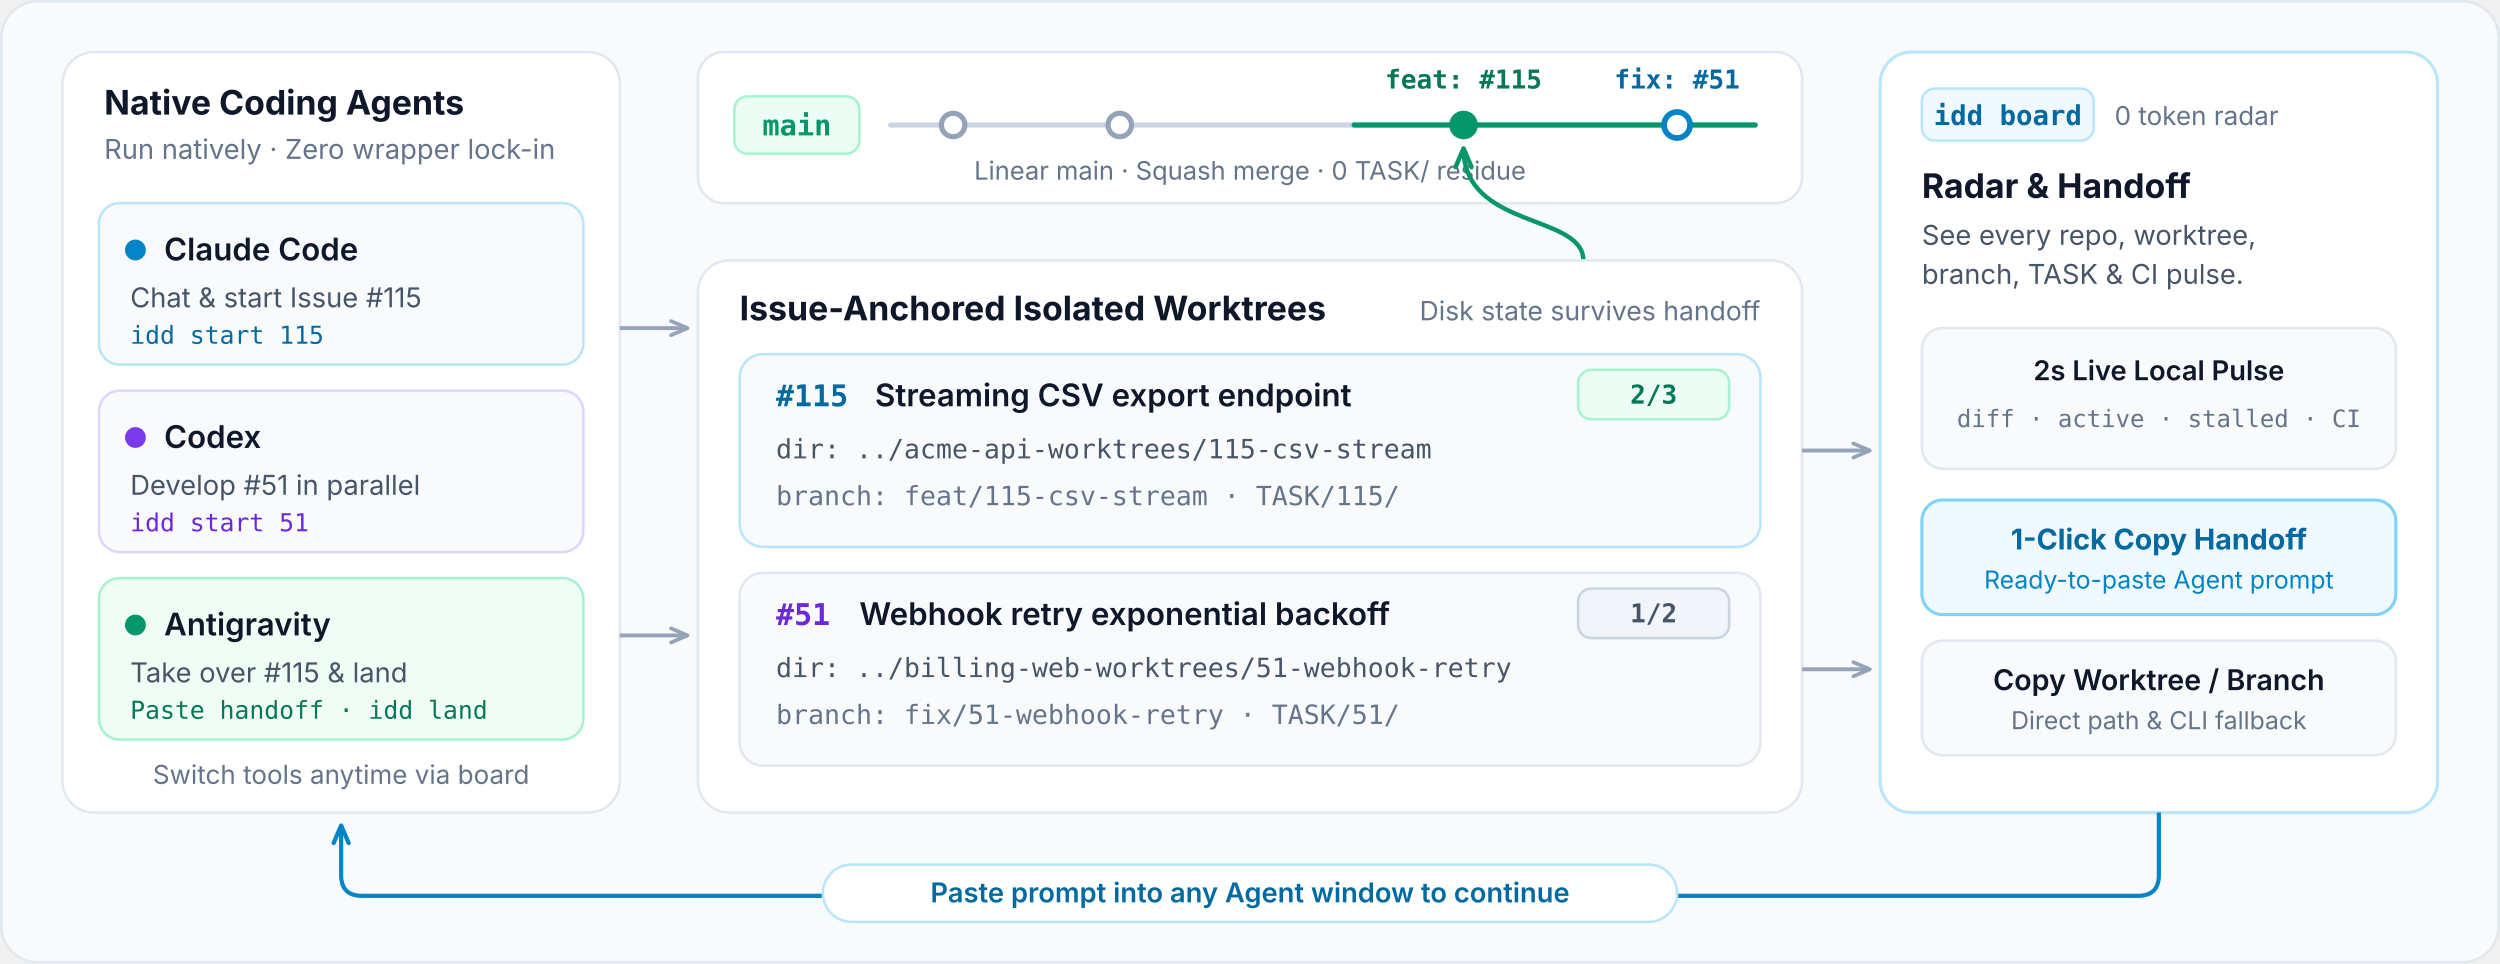
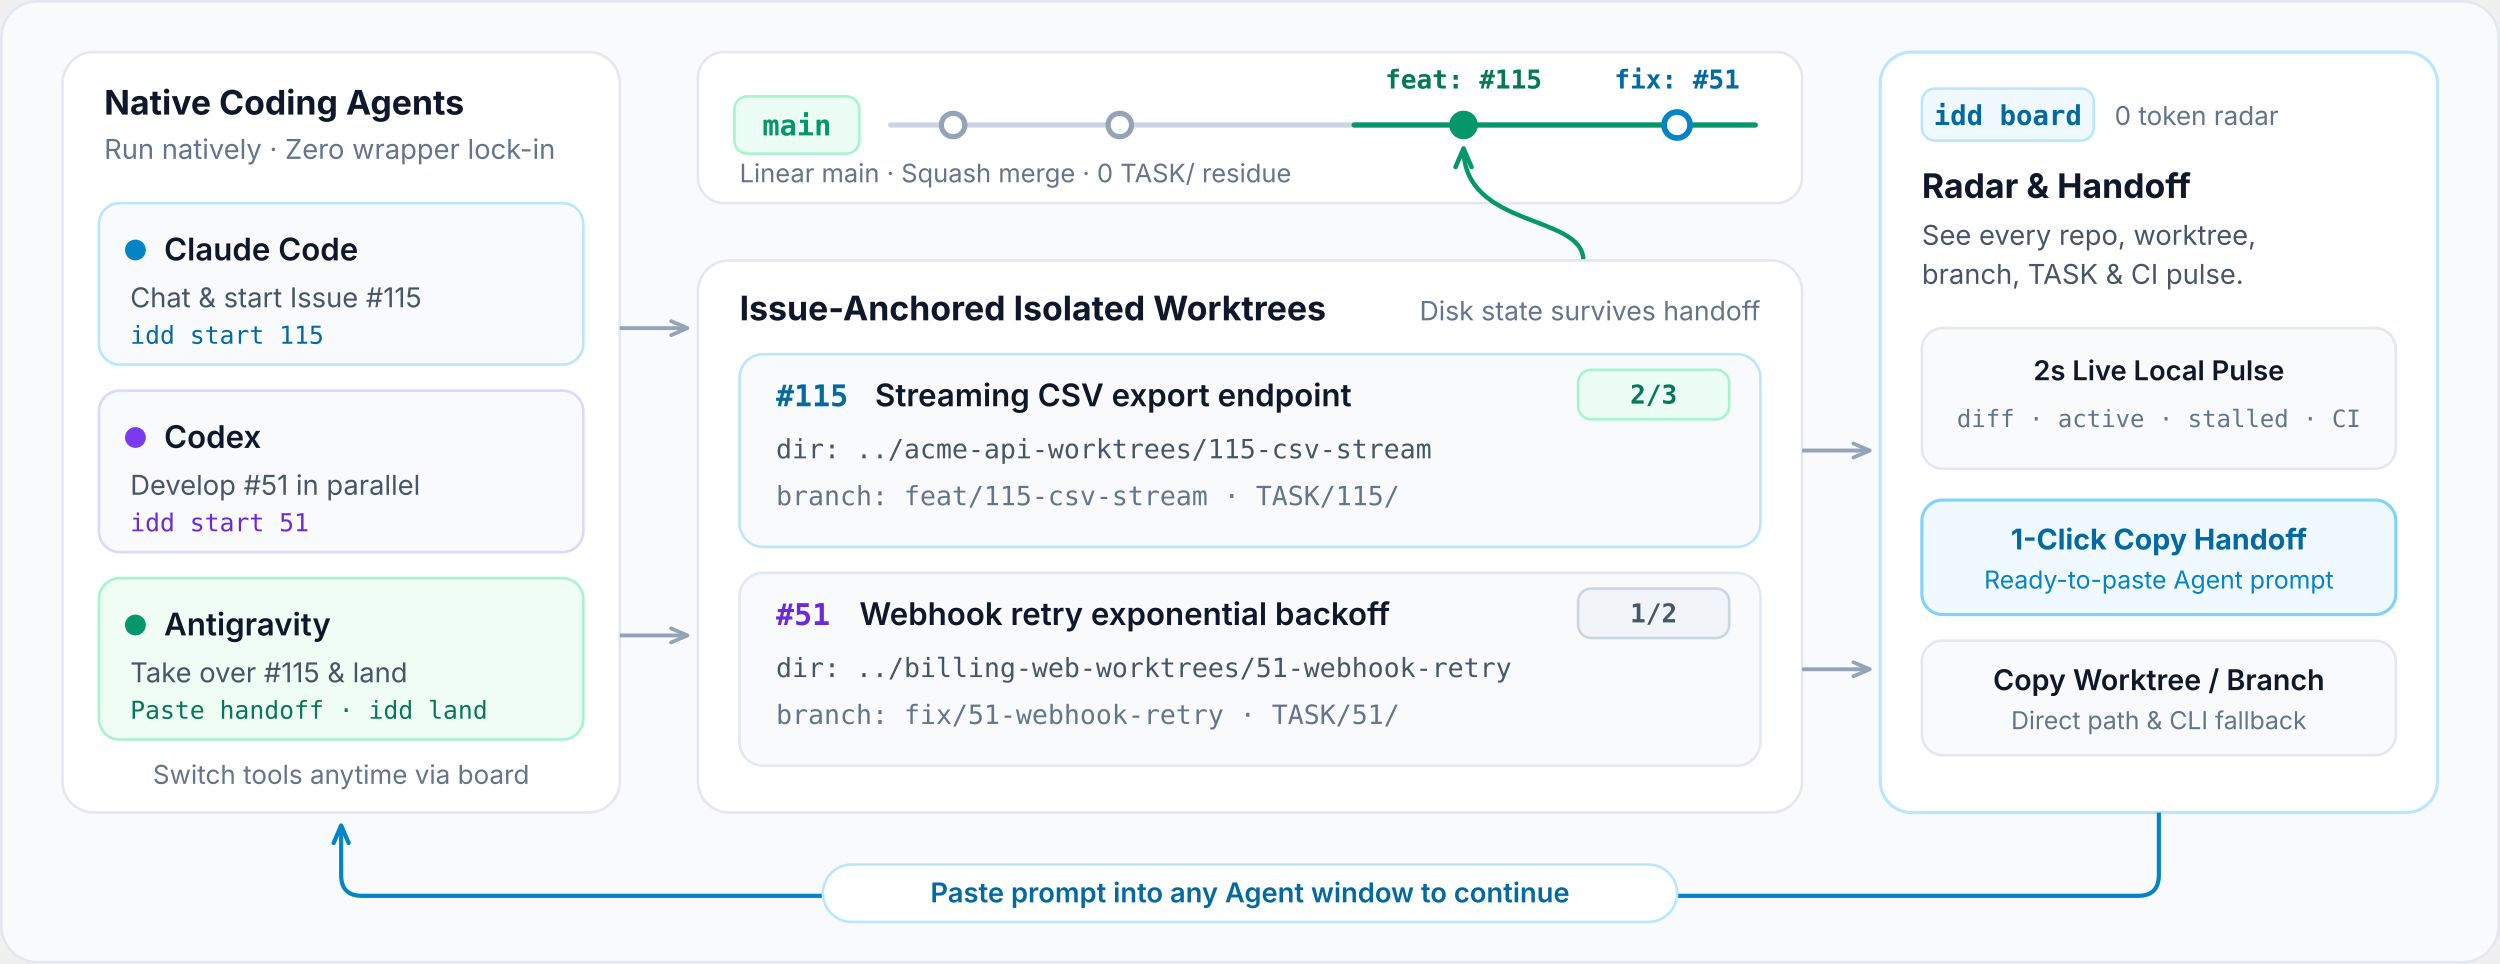
<svg xmlns="http://www.w3.org/2000/svg" viewBox="0 0 960 370" width="100%" role="img" aria-label="IDD Parallel Native Agents and Handoff Architecture (Light)">
  <defs>
    <marker id="arr-muted-l" viewBox="0 0 10 10" refX="8" refY="5" markerWidth="6" markerHeight="6" orient="auto">
      <path d="M 1 2 L 8 5 L 1 8" fill="none" stroke="#94a3b8" stroke-width="1.6" stroke-linecap="round" stroke-linejoin="round" />
    </marker>
    <marker id="arr-accent-l" viewBox="0 0 10 10" refX="8" refY="5" markerWidth="6" markerHeight="6" orient="auto">
      <path d="M 1 2 L 8 5 L 1 8" fill="none" stroke="#0284c7" stroke-width="1.7" stroke-linecap="round" stroke-linejoin="round" />
    </marker>
    <marker id="arr-green-l" viewBox="0 0 10 10" refX="8" refY="5" markerWidth="6" markerHeight="6" orient="auto">
      <path d="M 1 2 L 8 5 L 1 8" fill="none" stroke="#059669" stroke-width="1.7" stroke-linecap="round" stroke-linejoin="round" />
    </marker>
  </defs>
  <style>
    .sans { font-family: -apple-system, BlinkMacSystemFont, "SF Pro Text", "Inter", "Segoe UI", Helvetica, Arial, sans-serif; }
    .mono { font-family: "SF Mono", ui-monospace, SFMono-Regular, Menlo, Monaco, Consolas, monospace; }
  </style>
  <rect x="0.5" y="0.5" width="959" height="369" rx="14" fill="#f8fafc" stroke="#e2e8f0" stroke-width="1" />
  <rect x="24" y="20" width="214" height="292" rx="12" fill="#ffffff" stroke="#e2e8f0" stroke-width="1" />
  <text x="40" y="44" fill="#0f172a" font-size="13" font-weight="650" class="sans">Native Coding Agents</text>
  <text x="40" y="61" fill="#64748b" font-size="10.5" class="sans">Run natively · Zero wrapper lock-in</text>
  <rect x="38" y="78" width="186" height="62" rx="8" fill="#f8fafc" stroke="#bae6fd" stroke-width="1" />
  <circle cx="52" cy="96" r="4" fill="#0284c7" />
  <text x="63" y="100" fill="#0f172a" font-size="12" font-weight="600" class="sans">Claude Code</text>
  <text x="50" y="118" fill="#475569" font-size="10.5" class="sans">Chat &amp; start Issue #115</text>
  <text x="50" y="132" fill="#0369a1" font-size="9.5" class="mono">idd start 115</text>
  <rect x="38" y="150" width="186" height="62" rx="8" fill="#f8fafc" stroke="#ddd6fe" stroke-width="1" />
  <circle cx="52" cy="168" r="4" fill="#7c3aed" />
  <text x="63" y="172" fill="#0f172a" font-size="12" font-weight="600" class="sans">Codex</text>
  <text x="50" y="190" fill="#475569" font-size="10.5" class="sans">Develop #51 in parallel</text>
  <text x="50" y="204" fill="#6d28d9" font-size="9.5" class="mono">idd start 51</text>
  <rect x="38" y="222" width="186" height="62" rx="8" fill="#f0fdf4" stroke="#a7f3d0" stroke-width="1" />
  <circle cx="52" cy="240" r="4" fill="#059669" />
  <text x="63" y="244" fill="#0f172a" font-size="12" font-weight="600" class="sans">Antigravity</text>
  <text x="50" y="262" fill="#475569" font-size="10.5" class="sans">Take over #115 &amp; land</text>
  <text x="50" y="276" fill="#047857" font-size="9.5" class="mono">Paste handoff · idd land</text>
  <text x="131" y="301" text-anchor="middle" fill="#64748b" font-size="10" class="sans">Switch tools anytime via board</text>
  <line x1="238" y1="126" x2="264" y2="126" stroke="#94a3b8" stroke-width="1.5" marker-end="url(#arr-muted-l)" />
  <line x1="238" y1="244" x2="264" y2="244" stroke="#94a3b8" stroke-width="1.5" marker-end="url(#arr-muted-l)" />
  <rect x="268" y="20" width="424" height="58" rx="10" fill="#ffffff" stroke="#e2e8f0" stroke-width="1" />
  <rect x="282" y="37" width="48" height="22" rx="5" fill="#ecfdf5" stroke="#a7f3d0" stroke-width="1" />
  <text x="306" y="52" text-anchor="middle" fill="#059669" font-size="11" font-weight="600" class="mono">main</text>
  <line x1="342" y1="48" x2="674" y2="48" stroke="#cbd5e1" stroke-width="2" stroke-linecap="round" />
  <line x1="520" y1="48" x2="674" y2="48" stroke="#059669" stroke-width="2" stroke-linecap="round" />
  <circle cx="366" cy="48" r="4.5" fill="#ffffff" stroke="#94a3b8" stroke-width="2" />
  <circle cx="430" cy="48" r="4.5" fill="#ffffff" stroke="#94a3b8" stroke-width="2" />
  <circle cx="562" cy="48" r="5.5" fill="#059669" />
  <text x="562" y="34" text-anchor="middle" fill="#047857" font-size="10" font-weight="600" class="mono">feat: #115</text>
  <circle cx="644" cy="48" r="5" fill="#ffffff" stroke="#0284c7" stroke-width="2.2" />
  <text x="644" y="34" text-anchor="middle" fill="#0369a1" font-size="10" font-weight="600" class="mono">fix: #51</text>
-   <text x="480" y="69" text-anchor="middle" fill="#64748b" font-size="9.8" class="sans">Linear main · Squash merge · 0 TASK/ residue</text>
+   <text x="284" y="70" fill="#64748b" font-size="9.8" class="sans">Linear main · Squash merge · 0 TASK/ residue</text>
  <path d="M 608 100 C 608 82, 562 88, 562 57" fill="none" stroke="#059669" stroke-width="1.7" marker-end="url(#arr-green-l)" />
  <rect x="268" y="100" width="424" height="212" rx="12" fill="#ffffff" stroke="#e2e8f0" stroke-width="1" />
  <text x="284" y="123" fill="#0f172a" font-size="13" font-weight="650" class="sans">Issue-Anchored Isolated Worktrees</text>
  <text x="676" y="123" text-anchor="end" fill="#64748b" font-size="10.2" class="sans">Disk state survives handoff</text>
  <rect x="284" y="136" width="392" height="74" rx="9" fill="#f8fafc" stroke="#bae6fd" stroke-width="1" />
  <text x="298" y="156" fill="#0369a1" font-size="11.5" font-weight="650" class="mono">#115</text>
  <text x="336" y="156" fill="#0f172a" font-size="12" font-weight="600" class="sans">Streaming CSV export endpoint</text>
  <rect x="606" y="142" width="58" height="19" rx="5" fill="#ecfdf5" stroke="#a7f3d0" stroke-width="1" />
  <text x="635" y="155" text-anchor="middle" fill="#047857" font-size="10" font-weight="600" class="mono">2/3</text>
  <text x="298" y="176" fill="#475569" font-size="10.2" class="mono">dir: ../acme-api-worktrees/115-csv-stream</text>
  <text x="298" y="194" fill="#64748b" font-size="10.2" class="mono">branch: feat/115-csv-stream  ·  TASK/115/</text>
  <rect x="284" y="220" width="392" height="74" rx="9" fill="#f8fafc" stroke="#e2e8f0" stroke-width="1" />
  <text x="298" y="240" fill="#6d28d9" font-size="11.5" font-weight="650" class="mono">#51</text>
  <text x="330" y="240" fill="#0f172a" font-size="12" font-weight="600" class="sans">Webhook retry exponential backoff</text>
  <rect x="606" y="226" width="58" height="19" rx="5" fill="#f1f5f9" stroke="#cbd5e1" stroke-width="1" />
  <text x="635" y="239" text-anchor="middle" fill="#475569" font-size="10" font-weight="600" class="mono">1/2</text>
  <text x="298" y="260" fill="#475569" font-size="10.2" class="mono">dir: ../billing-web-worktrees/51-webhook-retry</text>
  <text x="298" y="278" fill="#64748b" font-size="10.2" class="mono">branch: fix/51-webhook-retry  ·  TASK/51/</text>
  <line x1="692" y1="173" x2="718" y2="173" stroke="#94a3b8" stroke-width="1.5" marker-end="url(#arr-muted-l)" />
  <line x1="692" y1="257" x2="718" y2="257" stroke="#94a3b8" stroke-width="1.5" marker-end="url(#arr-muted-l)" />
  <rect x="722" y="20" width="214" height="292" rx="12" fill="#ffffff" stroke="#bae6fd" stroke-width="1.2" />
  <rect x="738" y="34" width="66" height="20" rx="5" fill="#f0f9ff" stroke="#bae6fd" stroke-width="1" />
  <text x="771" y="48" text-anchor="middle" fill="#0369a1" font-size="10.5" font-weight="650" class="mono">idd board</text>
  <text x="812" y="48" fill="#64748b" font-size="10" class="sans">0 token radar</text>
  <text x="738" y="76" fill="#0f172a" font-size="13" font-weight="650" class="sans">Radar &amp; Handoff</text>
  <text x="738" y="94" fill="#475569" font-size="10.5" class="sans">See every repo, worktree,</text>
  <text x="738" y="109" fill="#475569" font-size="10.5" class="sans">branch, TASK &amp; CI pulse.</text>
  <rect x="738" y="126" width="182" height="54" rx="8" fill="#f8fafc" stroke="#e2e8f0" stroke-width="1" />
  <text x="829" y="146" text-anchor="middle" fill="#0f172a" font-size="10.5" font-weight="600" class="sans">2s Live Local Pulse</text>
  <text x="829" y="164" text-anchor="middle" fill="#64748b" font-size="9.2" class="mono">diff · active · stalled · CI</text>
  <rect x="738" y="192" width="182" height="44" rx="8" fill="#f0f9ff" stroke="#7dd3fc" stroke-width="1.2" />
  <text x="829" y="211" text-anchor="middle" fill="#0369a1" font-size="11" font-weight="650" class="sans">1-Click Copy Handoff</text>
  <text x="829" y="226" text-anchor="middle" fill="#0284c7" font-size="9.5" class="sans">Ready-to-paste Agent prompt</text>
  <rect x="738" y="246" width="182" height="44" rx="8" fill="#f8fafc" stroke="#e2e8f0" stroke-width="1" />
  <text x="829" y="265" text-anchor="middle" fill="#0f172a" font-size="11" font-weight="600" class="sans">Copy Worktree / Branch</text>
  <text x="829" y="280" text-anchor="middle" fill="#64748b" font-size="9.5" class="sans">Direct path &amp; CLI fallback</text>
  <path d="M 829 312 L 829 336 Q 829 344 821 344 L 139 344 Q 131 344 131 336 L 131 317" fill="none" stroke="#0284c7" stroke-width="1.6" marker-end="url(#arr-accent-l)" />
  <rect x="316" y="332" width="328" height="22" rx="11" fill="#ffffff" stroke="#bae6fd" stroke-width="1" />
  <text x="480" y="346.5" text-anchor="middle" fill="#0369a1" font-size="10.5" font-weight="600" class="sans">Paste prompt into any Agent window to continue</text>
</svg>
